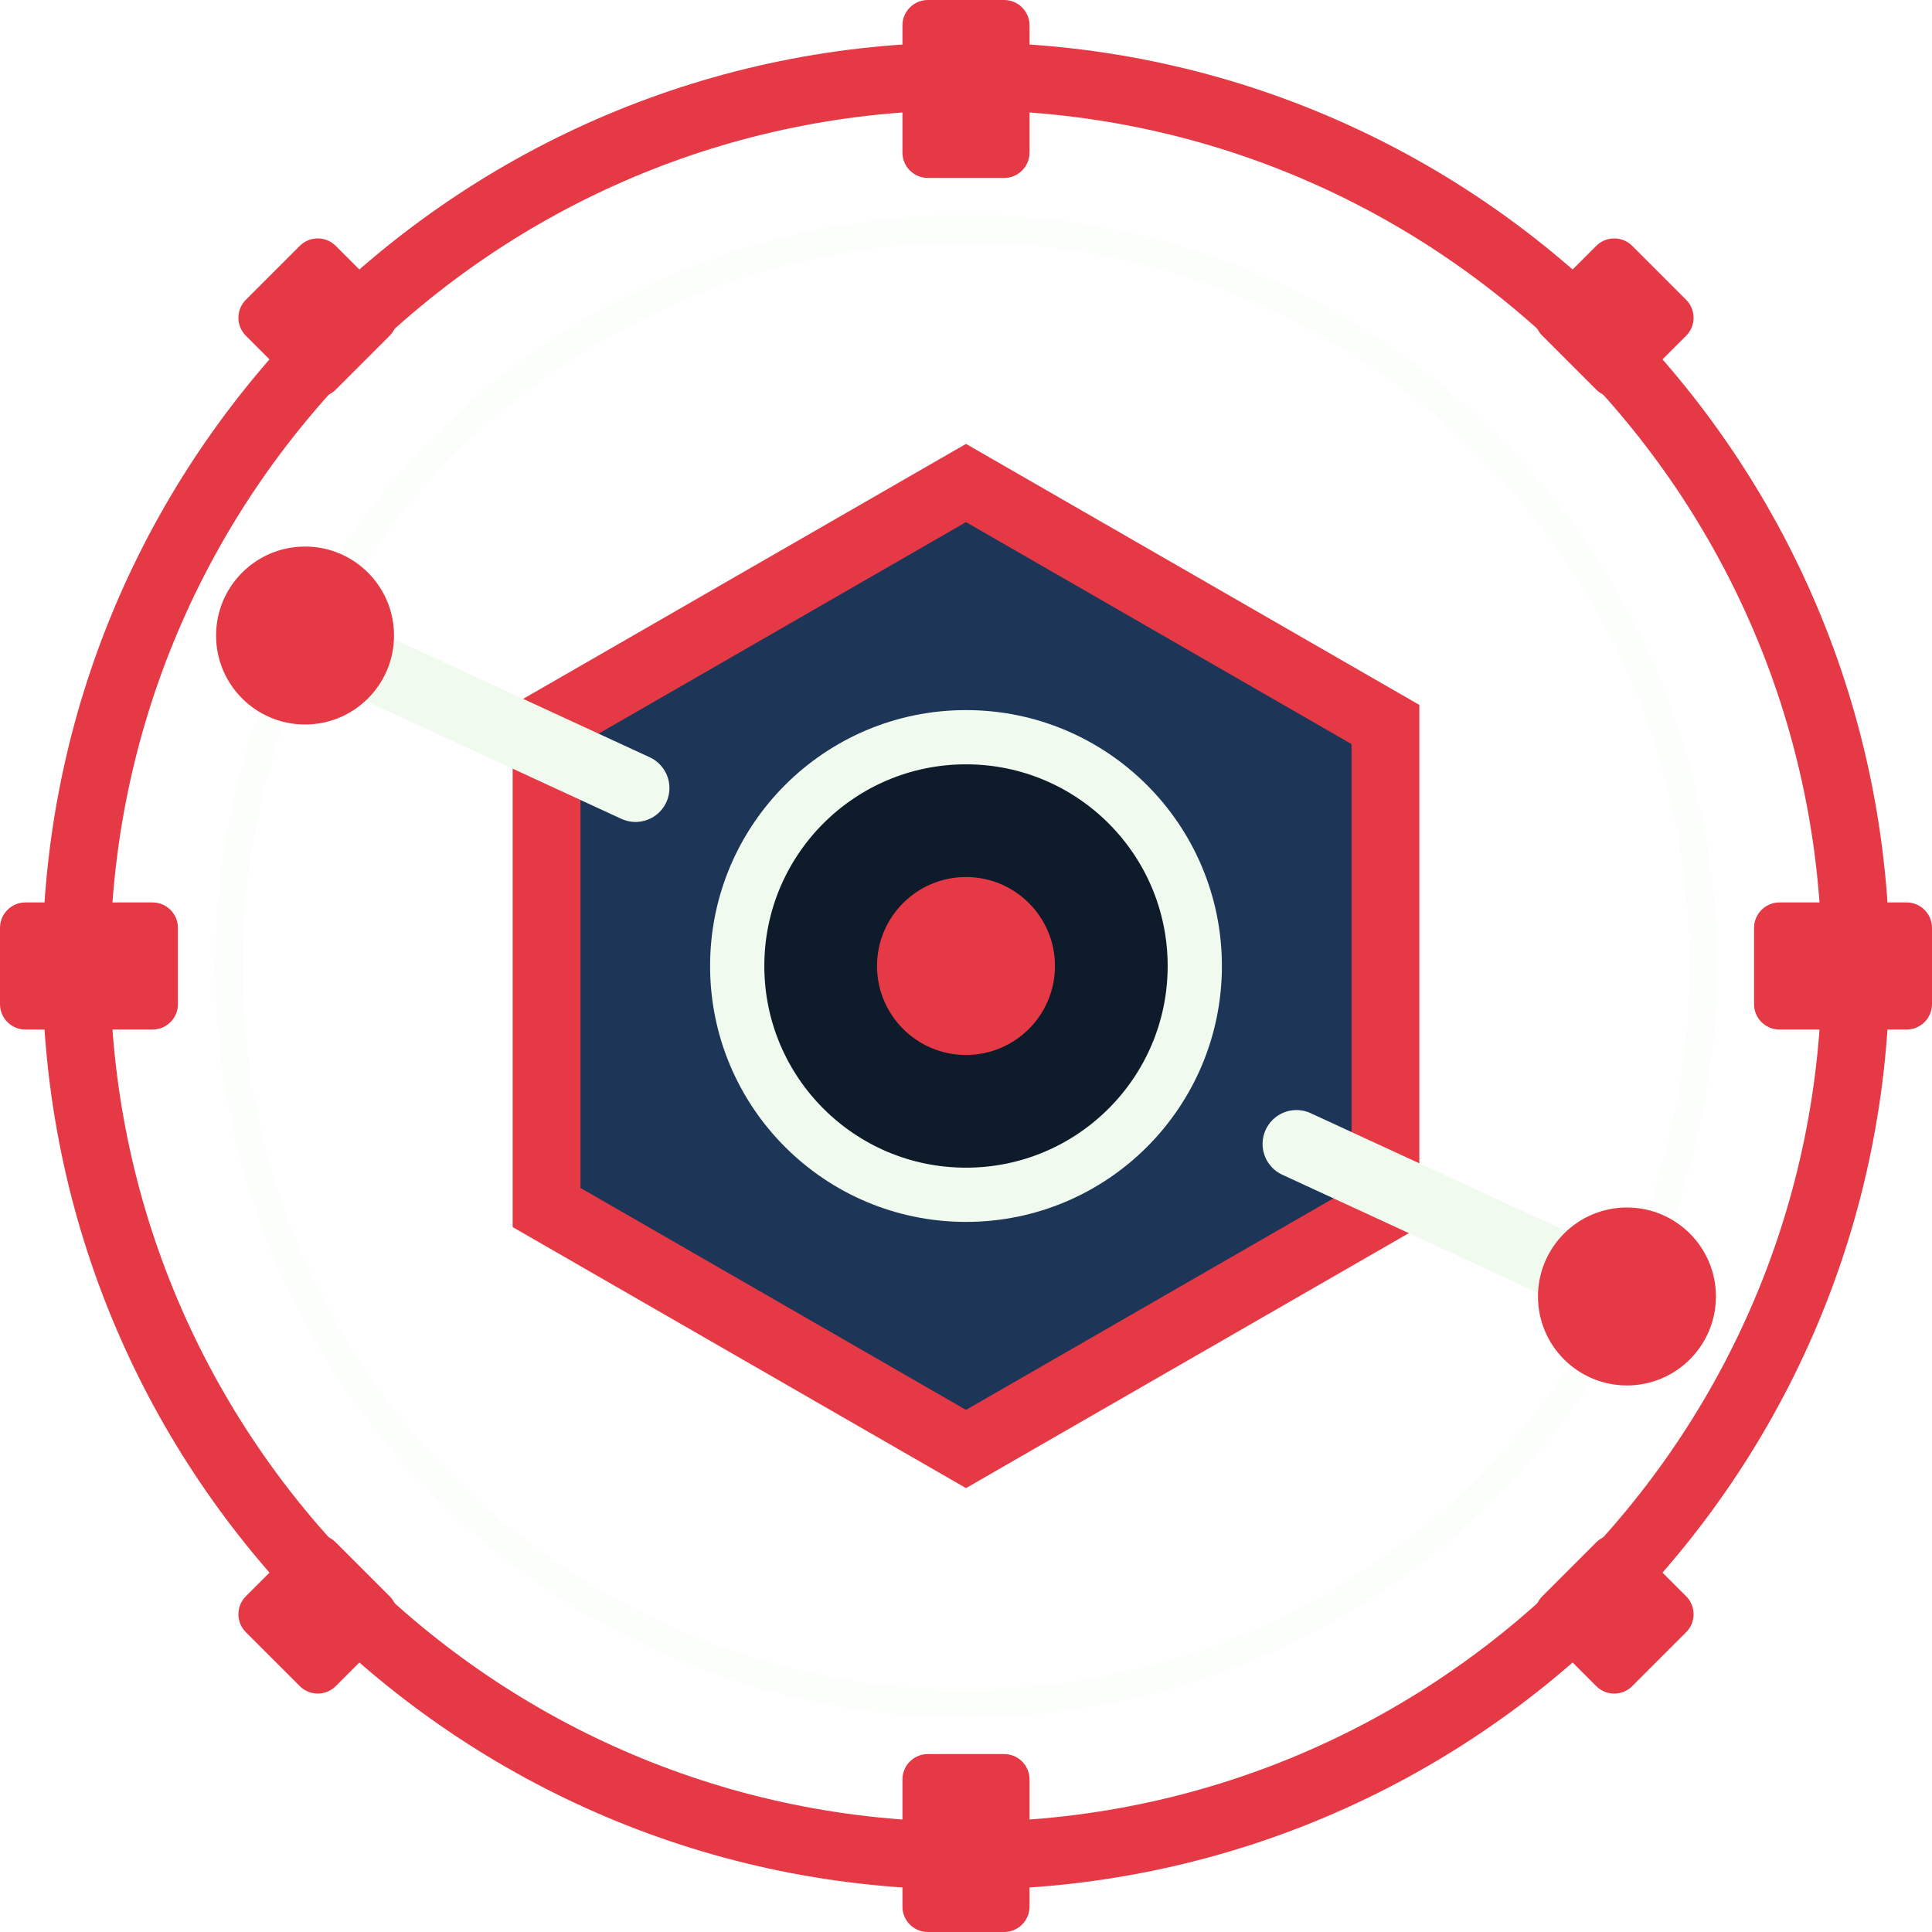
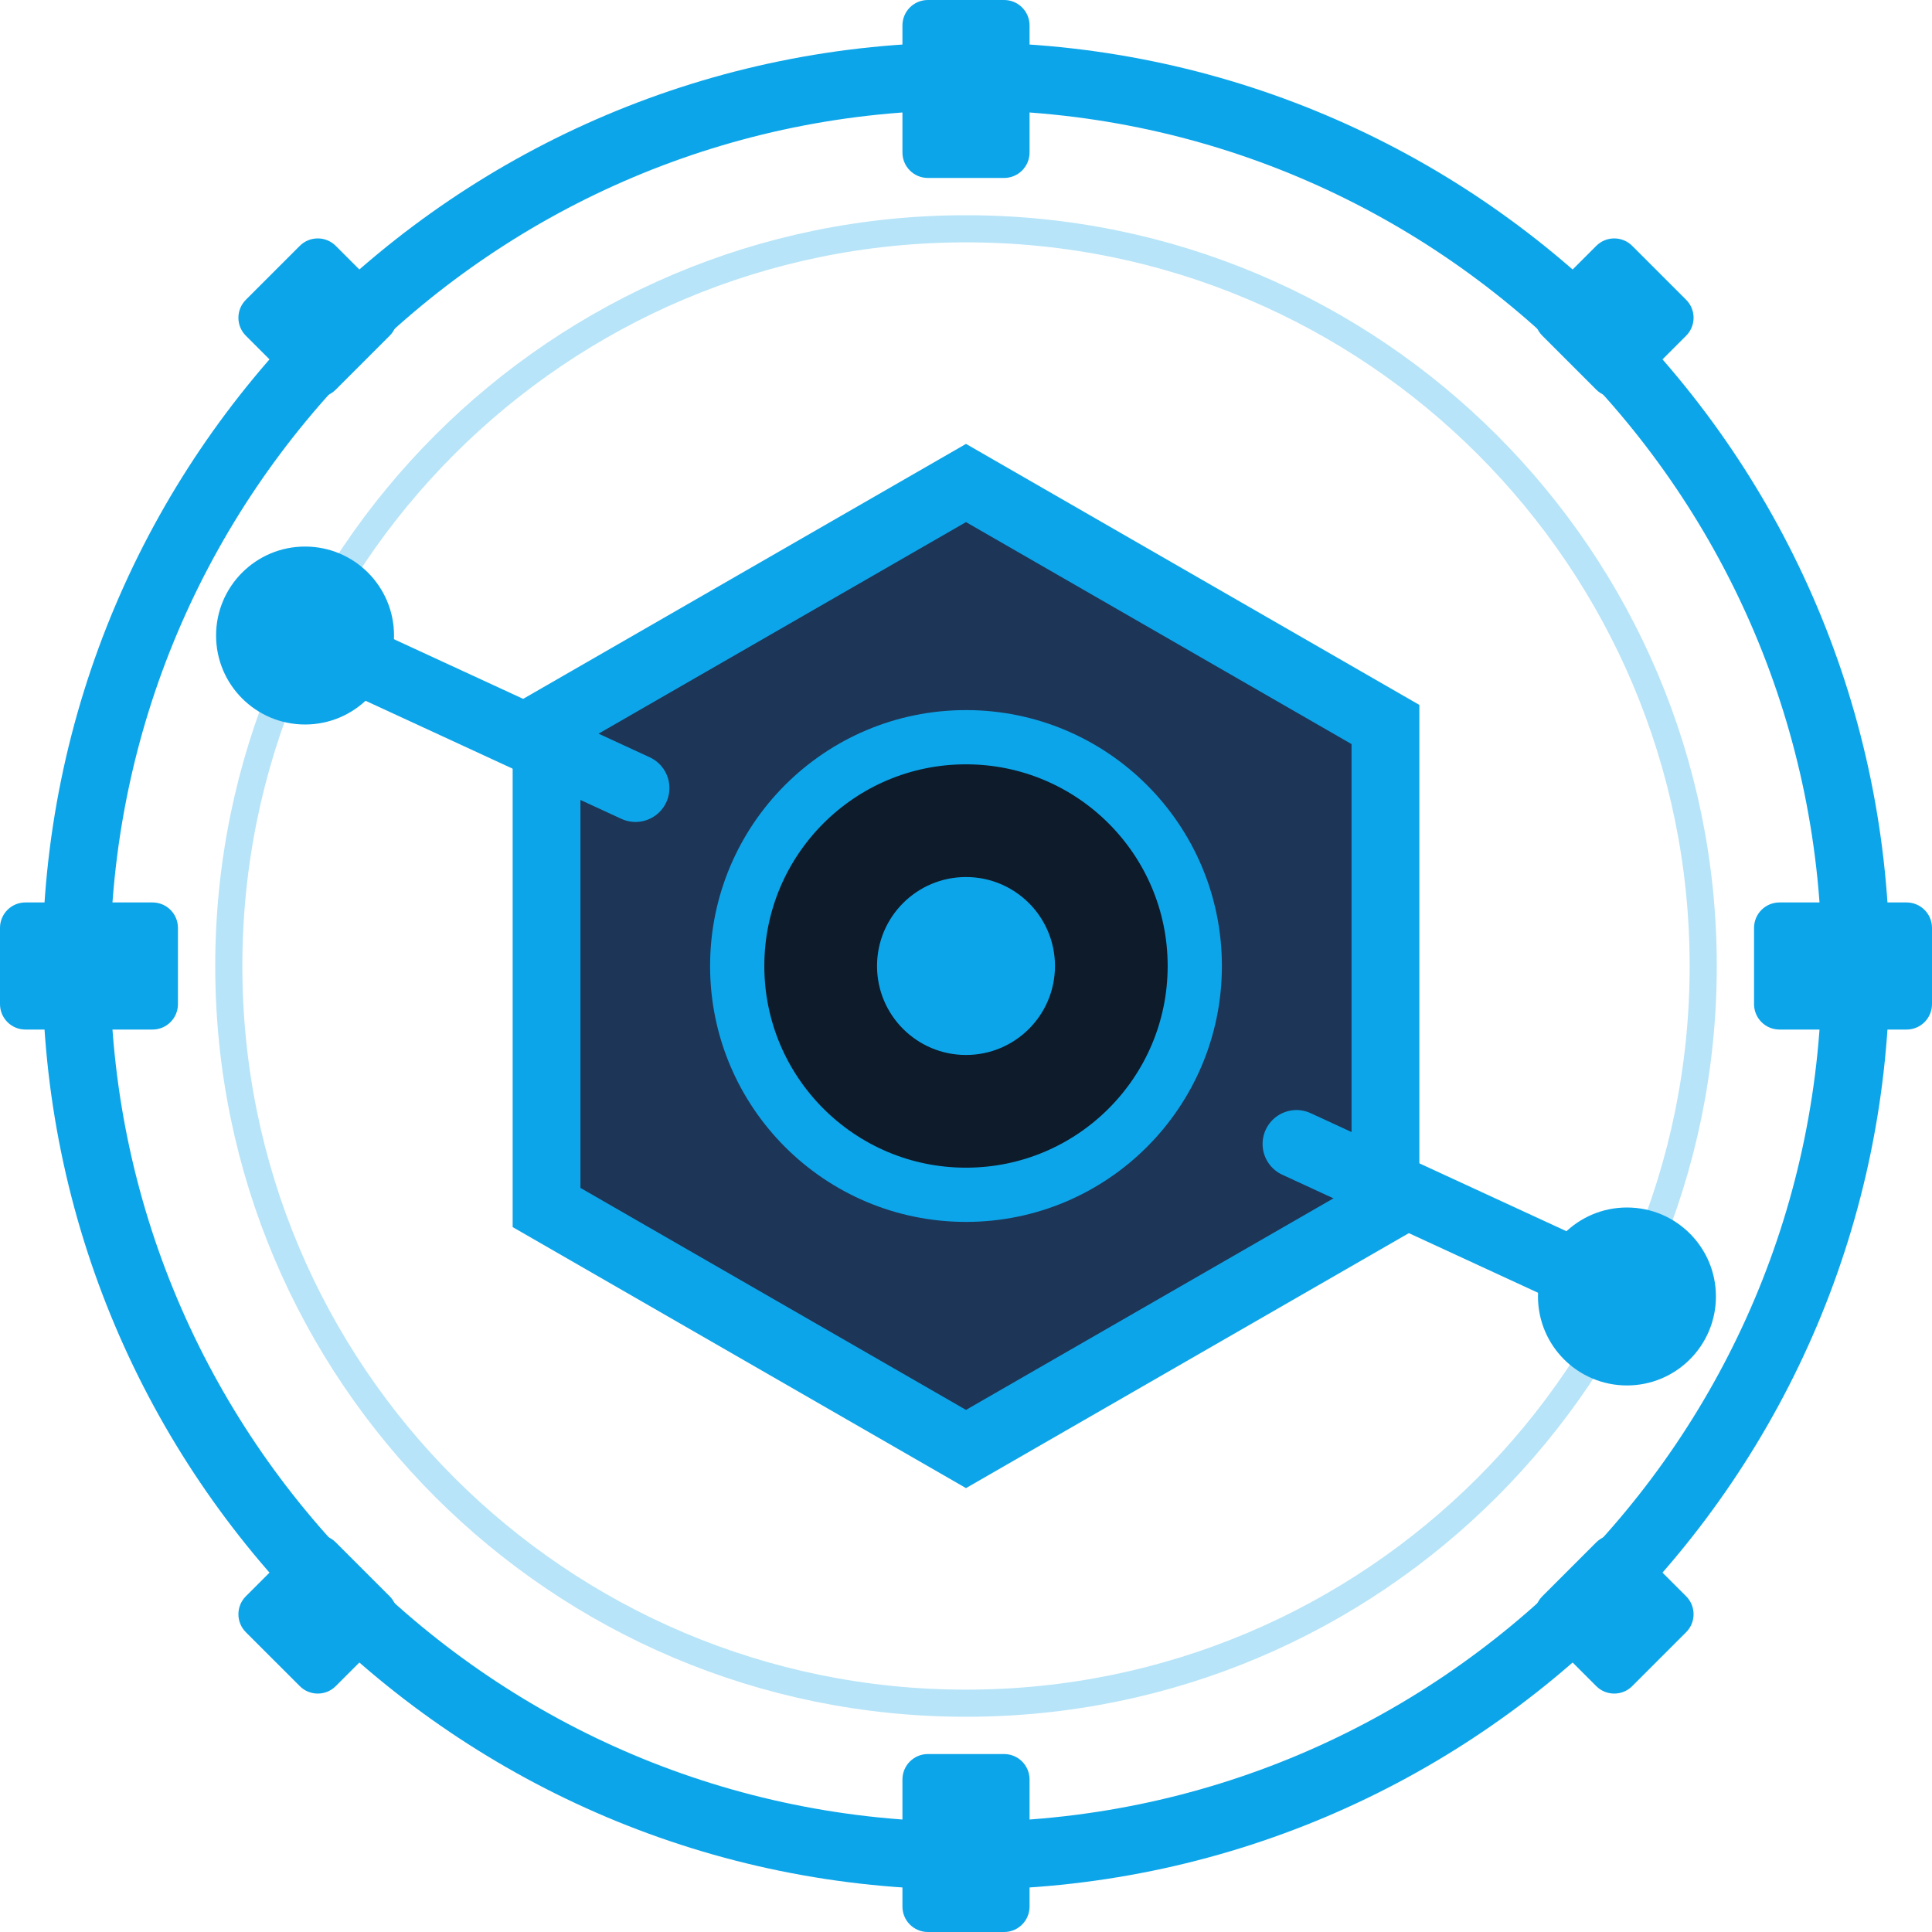
<svg xmlns="http://www.w3.org/2000/svg" width="780" height="780" viewBox="0 0 780 780" fill="none">
-   <path d="M389.999 749.211C588.386 749.211 749.21 588.387 749.21 390C749.21 191.614 588.386 30.79 389.999 30.79C191.612 30.79 30.788 191.614 30.788 390C30.788 588.387 191.612 749.211 389.999 749.211Z" stroke="#E63946" stroke-width="27.368" />
-   <path opacity="0.3" d="M390.001 687.632C554.378 687.632 687.633 554.377 687.633 390C687.633 225.623 554.378 92.368 390.001 92.368C225.623 92.368 92.369 225.623 92.369 390C92.369 554.377 225.623 687.632 390.001 687.632Z" stroke="#F1FAEE" stroke-width="10.947" />
-   <path d="M405.393 6.10352e-05H374.604C368.936 6.10352e-05 364.341 4.595 364.341 10.263V61.579C364.341 67.247 368.936 71.842 374.604 71.842H405.393C411.062 71.842 415.657 67.247 415.657 61.579V10.263C415.657 4.595 411.062 6.10352e-05 405.393 6.10352e-05Z" fill="#E63946" />
-   <path d="M405.393 708.158H374.604C368.936 708.158 364.341 712.753 364.341 718.421V769.737C364.341 775.405 368.936 780 374.604 780H405.393C411.062 780 415.657 775.405 415.657 769.737V718.421C415.657 712.753 411.062 708.158 405.393 708.158Z" fill="#E63946" />
-   <path d="M61.579 364.342H10.263C4.595 364.342 0 368.937 0 374.605V405.395C0 411.063 4.595 415.658 10.263 415.658H61.579C67.247 415.658 71.842 411.063 71.842 405.395V374.605C71.842 368.937 67.247 364.342 61.579 364.342Z" fill="#E63946" />
-   <path d="M769.737 364.342H718.421C712.753 364.342 708.158 368.937 708.158 374.605V405.395C708.158 411.063 712.753 415.658 718.421 415.658H769.737C775.405 415.658 780 411.063 780 405.395V374.605C780 368.937 775.405 364.342 769.737 364.342Z" fill="#E63946" />
-   <path d="M121.032 99.261L99.26 121.032C95.252 125.04 95.252 131.539 99.26 135.547L121.032 157.318C125.04 161.326 131.538 161.326 135.546 157.318L157.317 135.547C161.325 131.539 161.325 125.04 157.317 121.032L135.546 99.261C131.538 95.253 125.04 95.253 121.032 99.261Z" fill="#E63946" />
-   <path d="M680.74 121.033L658.968 99.261C654.96 95.253 648.462 95.253 644.454 99.261L622.682 121.033C618.674 125.041 618.674 131.539 622.682 135.547L644.454 157.318C648.462 161.326 654.96 161.326 658.968 157.318L680.74 135.547C684.748 131.539 684.748 125.041 680.74 121.033Z" fill="#E63946" />
-   <path d="M157.318 644.454L135.546 622.682C131.538 618.674 125.04 618.674 121.032 622.682L99.26 644.454C95.252 648.462 95.252 654.96 99.26 658.968L121.032 680.739C125.04 684.747 131.538 684.747 135.546 680.739L157.318 658.968C161.326 654.96 161.326 648.462 157.318 644.454Z" fill="#E63946" />
-   <path d="M644.452 622.682L622.681 644.453C618.673 648.461 618.673 654.96 622.681 658.968L644.452 680.739C648.46 684.747 654.959 684.747 658.967 680.739L680.738 658.968C684.746 654.96 684.746 648.461 680.738 644.453L658.967 622.682C654.959 618.674 648.46 618.674 644.452 622.682Z" fill="#E63946" />
-   <path d="M390 195L559.343 292.5V487.5L390 585L220.658 487.5V292.5L390 195Z" fill="#1D3557" stroke="#E63946" stroke-width="27.368" />
-   <path d="M389.998 482.369C441.012 482.369 482.367 441.014 482.367 390C482.367 338.986 441.012 297.632 389.998 297.632C338.985 297.632 297.63 338.986 297.63 390C297.63 441.014 338.985 482.369 389.998 482.369Z" fill="#0D1B2A" stroke="#F1FAEE" stroke-width="21.895" />
-   <path d="M390.001 425.921C409.84 425.921 425.922 409.839 425.922 390C425.922 370.161 409.84 354.079 390.001 354.079C370.162 354.079 354.08 370.161 354.08 390C354.08 409.839 370.162 425.921 390.001 425.921Z" fill="#E63946" />
-   <path d="M256.58 318.158L123.159 256.579" stroke="#F1FAEE" stroke-width="27.368" stroke-linecap="round" />
-   <path d="M523.422 461.842L656.843 523.421" stroke="#F1FAEE" stroke-width="27.368" stroke-linecap="round" />
-   <path d="M123.156 292.5C142.995 292.5 159.078 276.418 159.078 256.579C159.078 236.74 142.995 220.658 123.156 220.658C103.318 220.658 87.235 236.74 87.235 256.579C87.235 276.418 103.318 292.5 123.156 292.5Z" fill="#E63946" />
-   <path d="M656.844 559.342C676.683 559.342 692.765 543.26 692.765 523.421C692.765 503.582 676.683 487.5 656.844 487.5C637.005 487.5 620.923 503.582 620.923 523.421C620.923 543.26 637.005 559.342 656.844 559.342Z" fill="#E63946" />
+   <path d="M389.999 749.211C588.386 749.211 749.21 588.387 749.21 390C749.21 191.614 588.386 30.79 389.999 30.79C191.612 30.79 30.788 191.614 30.788 390C30.788 588.387 191.612 749.211 389.999 749.211Z" stroke="#0DA5E9" stroke-width="27.368" />
+   <path opacity="0.3" d="M390.001 687.632C554.378 687.632 687.633 554.377 687.633 390C687.633 225.623 554.378 92.368 390.001 92.368C225.623 92.368 92.369 225.623 92.369 390C92.369 554.377 225.623 687.632 390.001 687.632Z" stroke="#0DA5E9" stroke-width="10.947" />
+   <path d="M405.393 6.10352e-05H374.604C368.936 6.10352e-05 364.341 4.595 364.341 10.263V61.579C364.341 67.247 368.936 71.842 374.604 71.842H405.393C411.062 71.842 415.657 67.247 415.657 61.579V10.263C415.657 4.595 411.062 6.10352e-05 405.393 6.10352e-05Z" fill="#0DA5E9" />
+   <path d="M405.393 708.158H374.604C368.936 708.158 364.341 712.753 364.341 718.421V769.737C364.341 775.405 368.936 780 374.604 780H405.393C411.062 780 415.657 775.405 415.657 769.737V718.421C415.657 712.753 411.062 708.158 405.393 708.158Z" fill="#0DA5E9" />
+   <path d="M61.579 364.342H10.263C4.595 364.342 0 368.937 0 374.605V405.395C0 411.063 4.595 415.658 10.263 415.658H61.579C67.247 415.658 71.842 411.063 71.842 405.395V374.605C71.842 368.937 67.247 364.342 61.579 364.342Z" fill="#0DA5E9" />
+   <path d="M769.737 364.342H718.421C712.753 364.342 708.158 368.937 708.158 374.605V405.395C708.158 411.063 712.753 415.658 718.421 415.658H769.737C775.405 415.658 780 411.063 780 405.395V374.605C780 368.937 775.405 364.342 769.737 364.342Z" fill="#0DA5E9" />
+   <path d="M121.032 99.261L99.26 121.032C95.252 125.04 95.252 131.539 99.26 135.547L121.032 157.318C125.04 161.326 131.538 161.326 135.546 157.318L157.317 135.547C161.325 131.539 161.325 125.04 157.317 121.032L135.546 99.261C131.538 95.253 125.04 95.253 121.032 99.261Z" fill="#0DA5E9" />
+   <path d="M680.74 121.033L658.968 99.261C654.96 95.253 648.462 95.253 644.454 99.261L622.682 121.033C618.674 125.041 618.674 131.539 622.682 135.547L644.454 157.318C648.462 161.326 654.96 161.326 658.968 157.318L680.74 135.547C684.748 131.539 684.748 125.041 680.74 121.033Z" fill="#0DA5E9" />
+   <path d="M157.318 644.454L135.546 622.682C131.538 618.674 125.04 618.674 121.032 622.682L99.26 644.454C95.252 648.462 95.252 654.96 99.26 658.968L121.032 680.739C125.04 684.747 131.538 684.747 135.546 680.739L157.318 658.968C161.326 654.96 161.326 648.462 157.318 644.454Z" fill="#0DA5E9" />
+   <path d="M644.452 622.682L622.681 644.454C618.673 648.462 618.673 654.96 622.681 658.968L644.452 680.739C648.46 684.747 654.959 684.747 658.967 680.739L680.738 658.968C684.746 654.96 684.746 648.462 680.738 644.454L658.967 622.682C654.959 618.674 648.46 618.674 644.452 622.682Z" fill="#0DA5E9" />
+   <path d="M390 195L559.343 292.5V487.5L390 585L220.658 487.5V292.5L390 195Z" fill="#1D3557" stroke="#0DA5E9" stroke-width="27.368" />
+   <path d="M389.998 482.369C441.012 482.369 482.367 441.014 482.367 390C482.367 338.986 441.012 297.632 389.998 297.632C338.985 297.632 297.63 338.986 297.63 390C297.63 441.014 338.985 482.369 389.998 482.369Z" fill="#0D1B2A" stroke="#0DA5E9" stroke-width="21.895" />
+   <path d="M390.001 425.921C409.84 425.921 425.922 409.839 425.922 390C425.922 370.162 409.84 354.079 390.001 354.079C370.162 354.079 354.08 370.162 354.08 390C354.08 409.839 370.162 425.921 390.001 425.921Z" fill="#0DA5E9" />
+   <path d="M256.58 318.158L123.159 256.579" stroke="#0DA5E9" stroke-width="27.368" stroke-linecap="round" />
+   <path d="M523.422 461.842L656.843 523.421" stroke="#0DA5E9" stroke-width="27.368" stroke-linecap="round" />
+   <path d="M123.156 292.5C142.995 292.5 159.078 276.418 159.078 256.579C159.078 236.74 142.995 220.658 123.156 220.658C103.318 220.658 87.235 236.74 87.235 256.579C87.235 276.418 103.318 292.5 123.156 292.5Z" fill="#0DA5E9" />
+   <path d="M656.844 559.342C676.683 559.342 692.765 543.26 692.765 523.421C692.765 503.582 676.683 487.5 656.844 487.5C637.005 487.5 620.923 503.582 620.923 523.421C620.923 543.26 637.005 559.342 656.844 559.342Z" fill="#0DA5E9" />
</svg>
